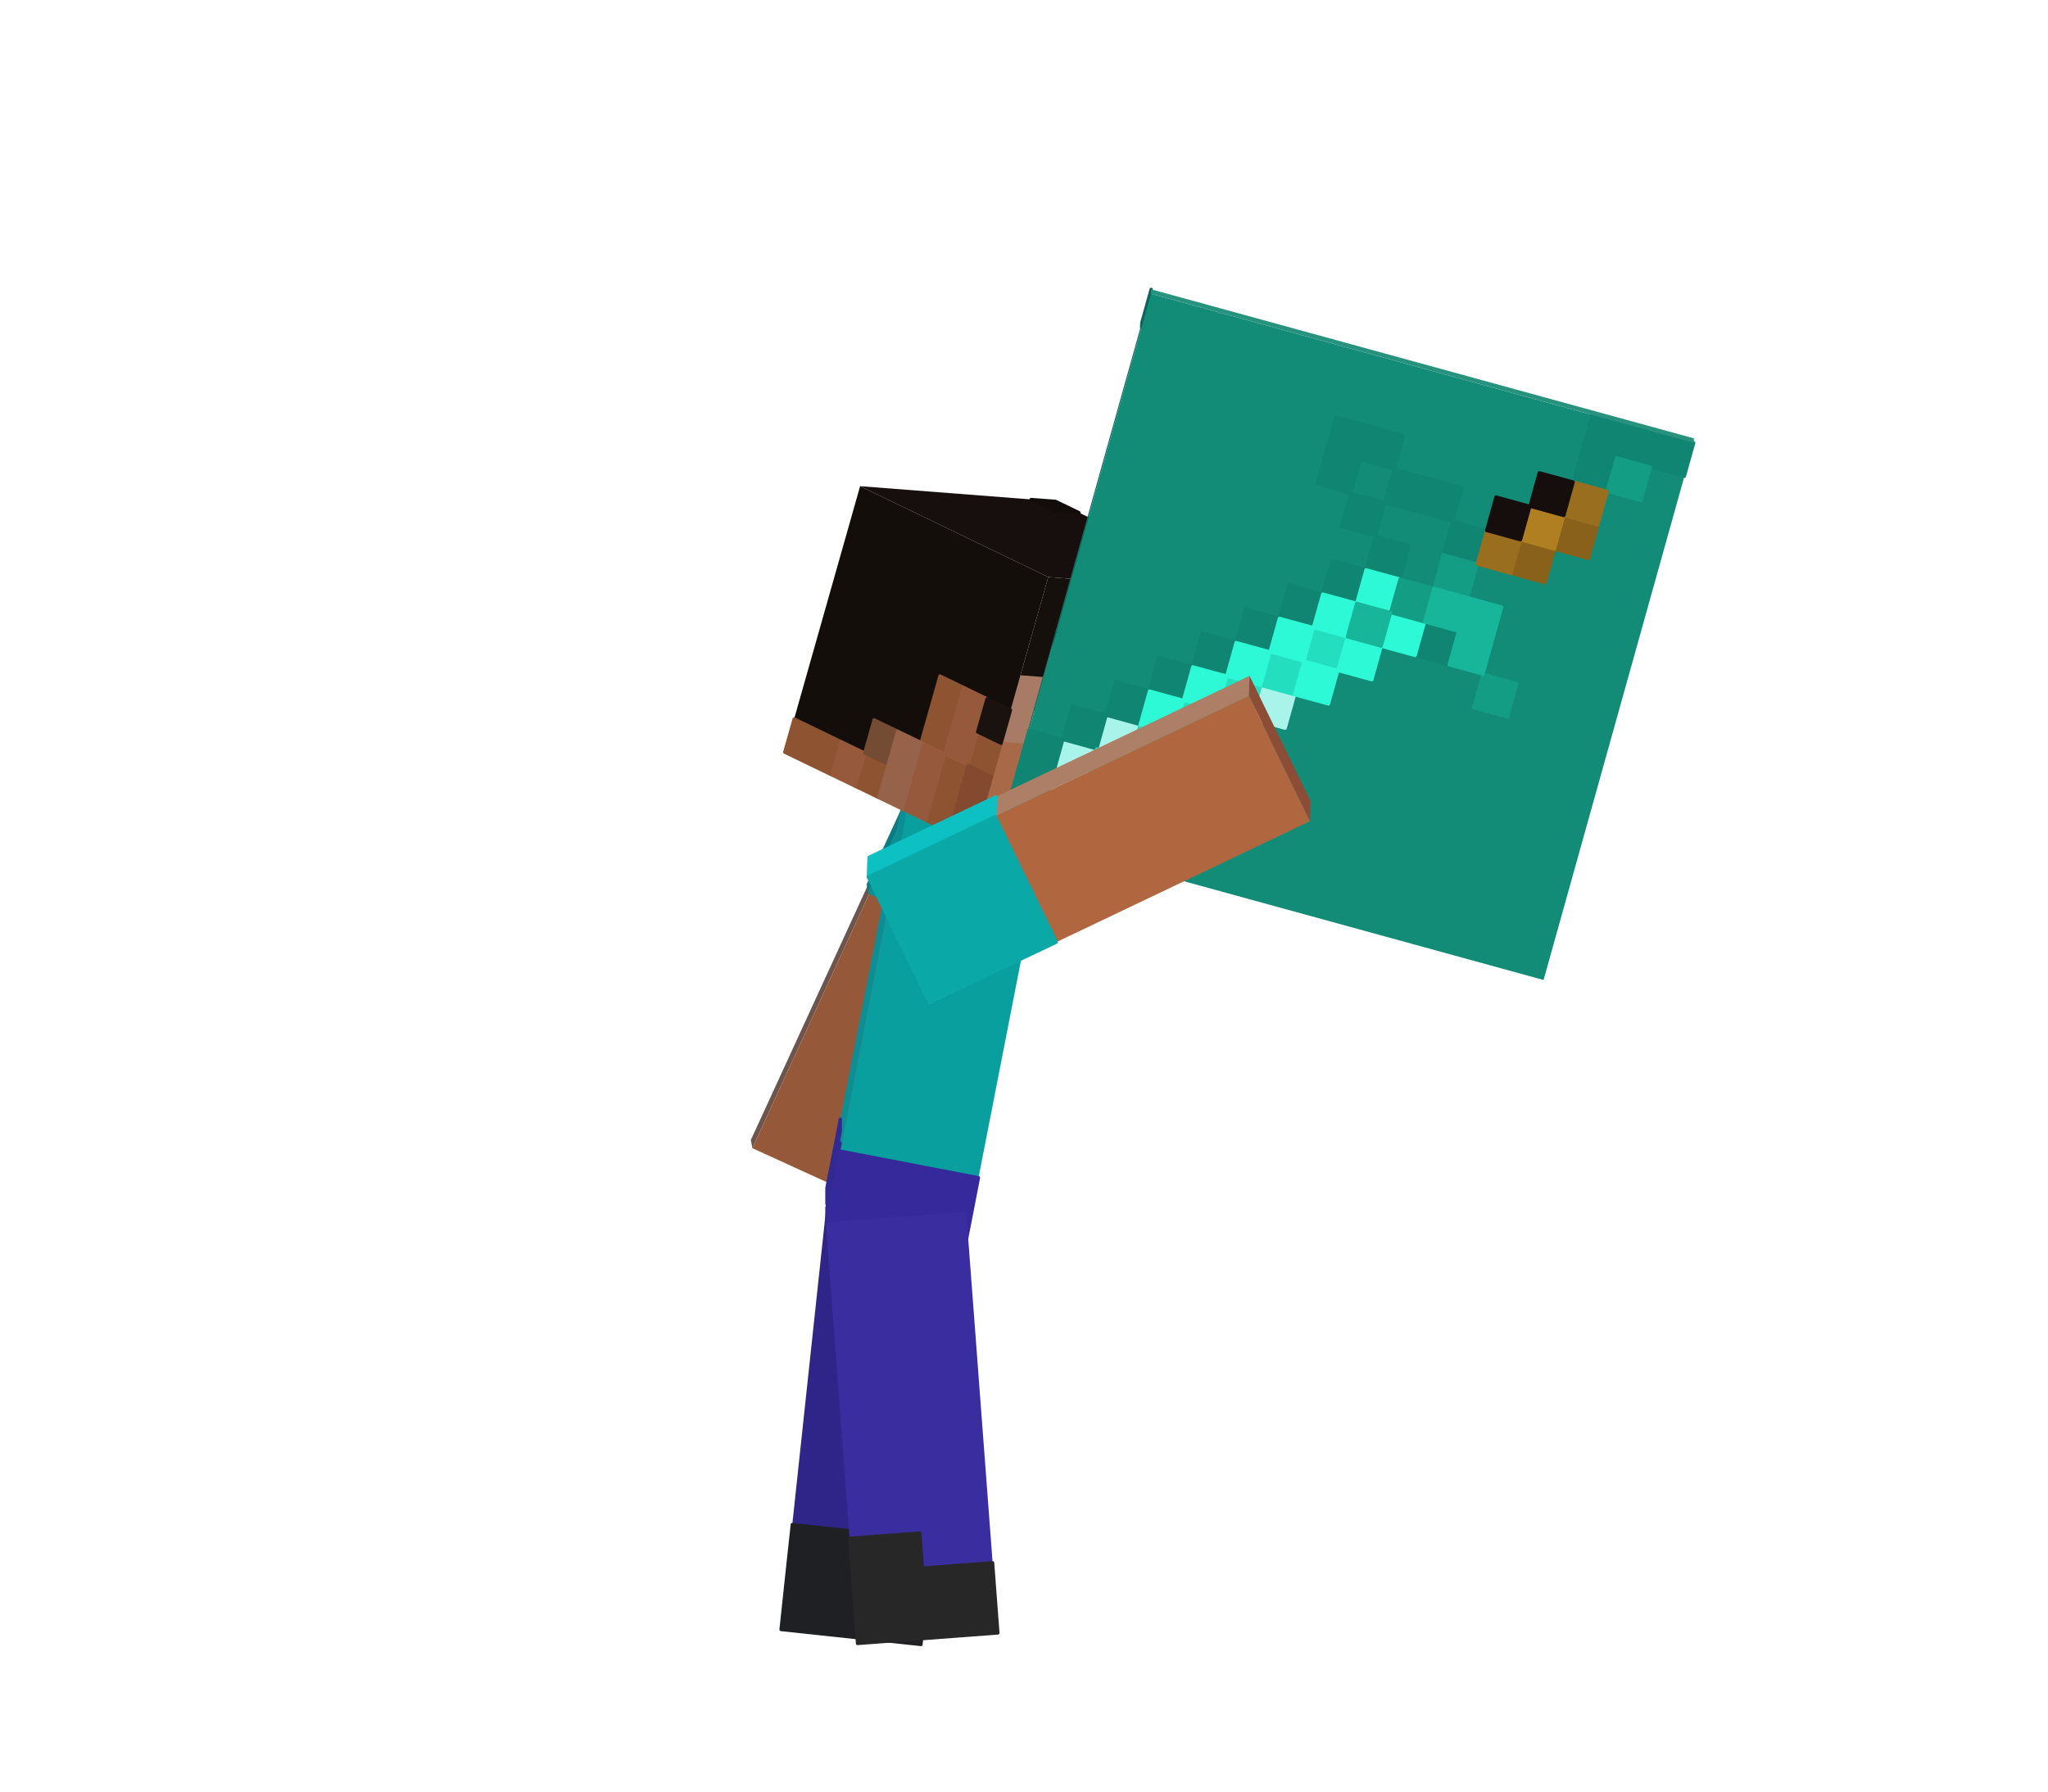
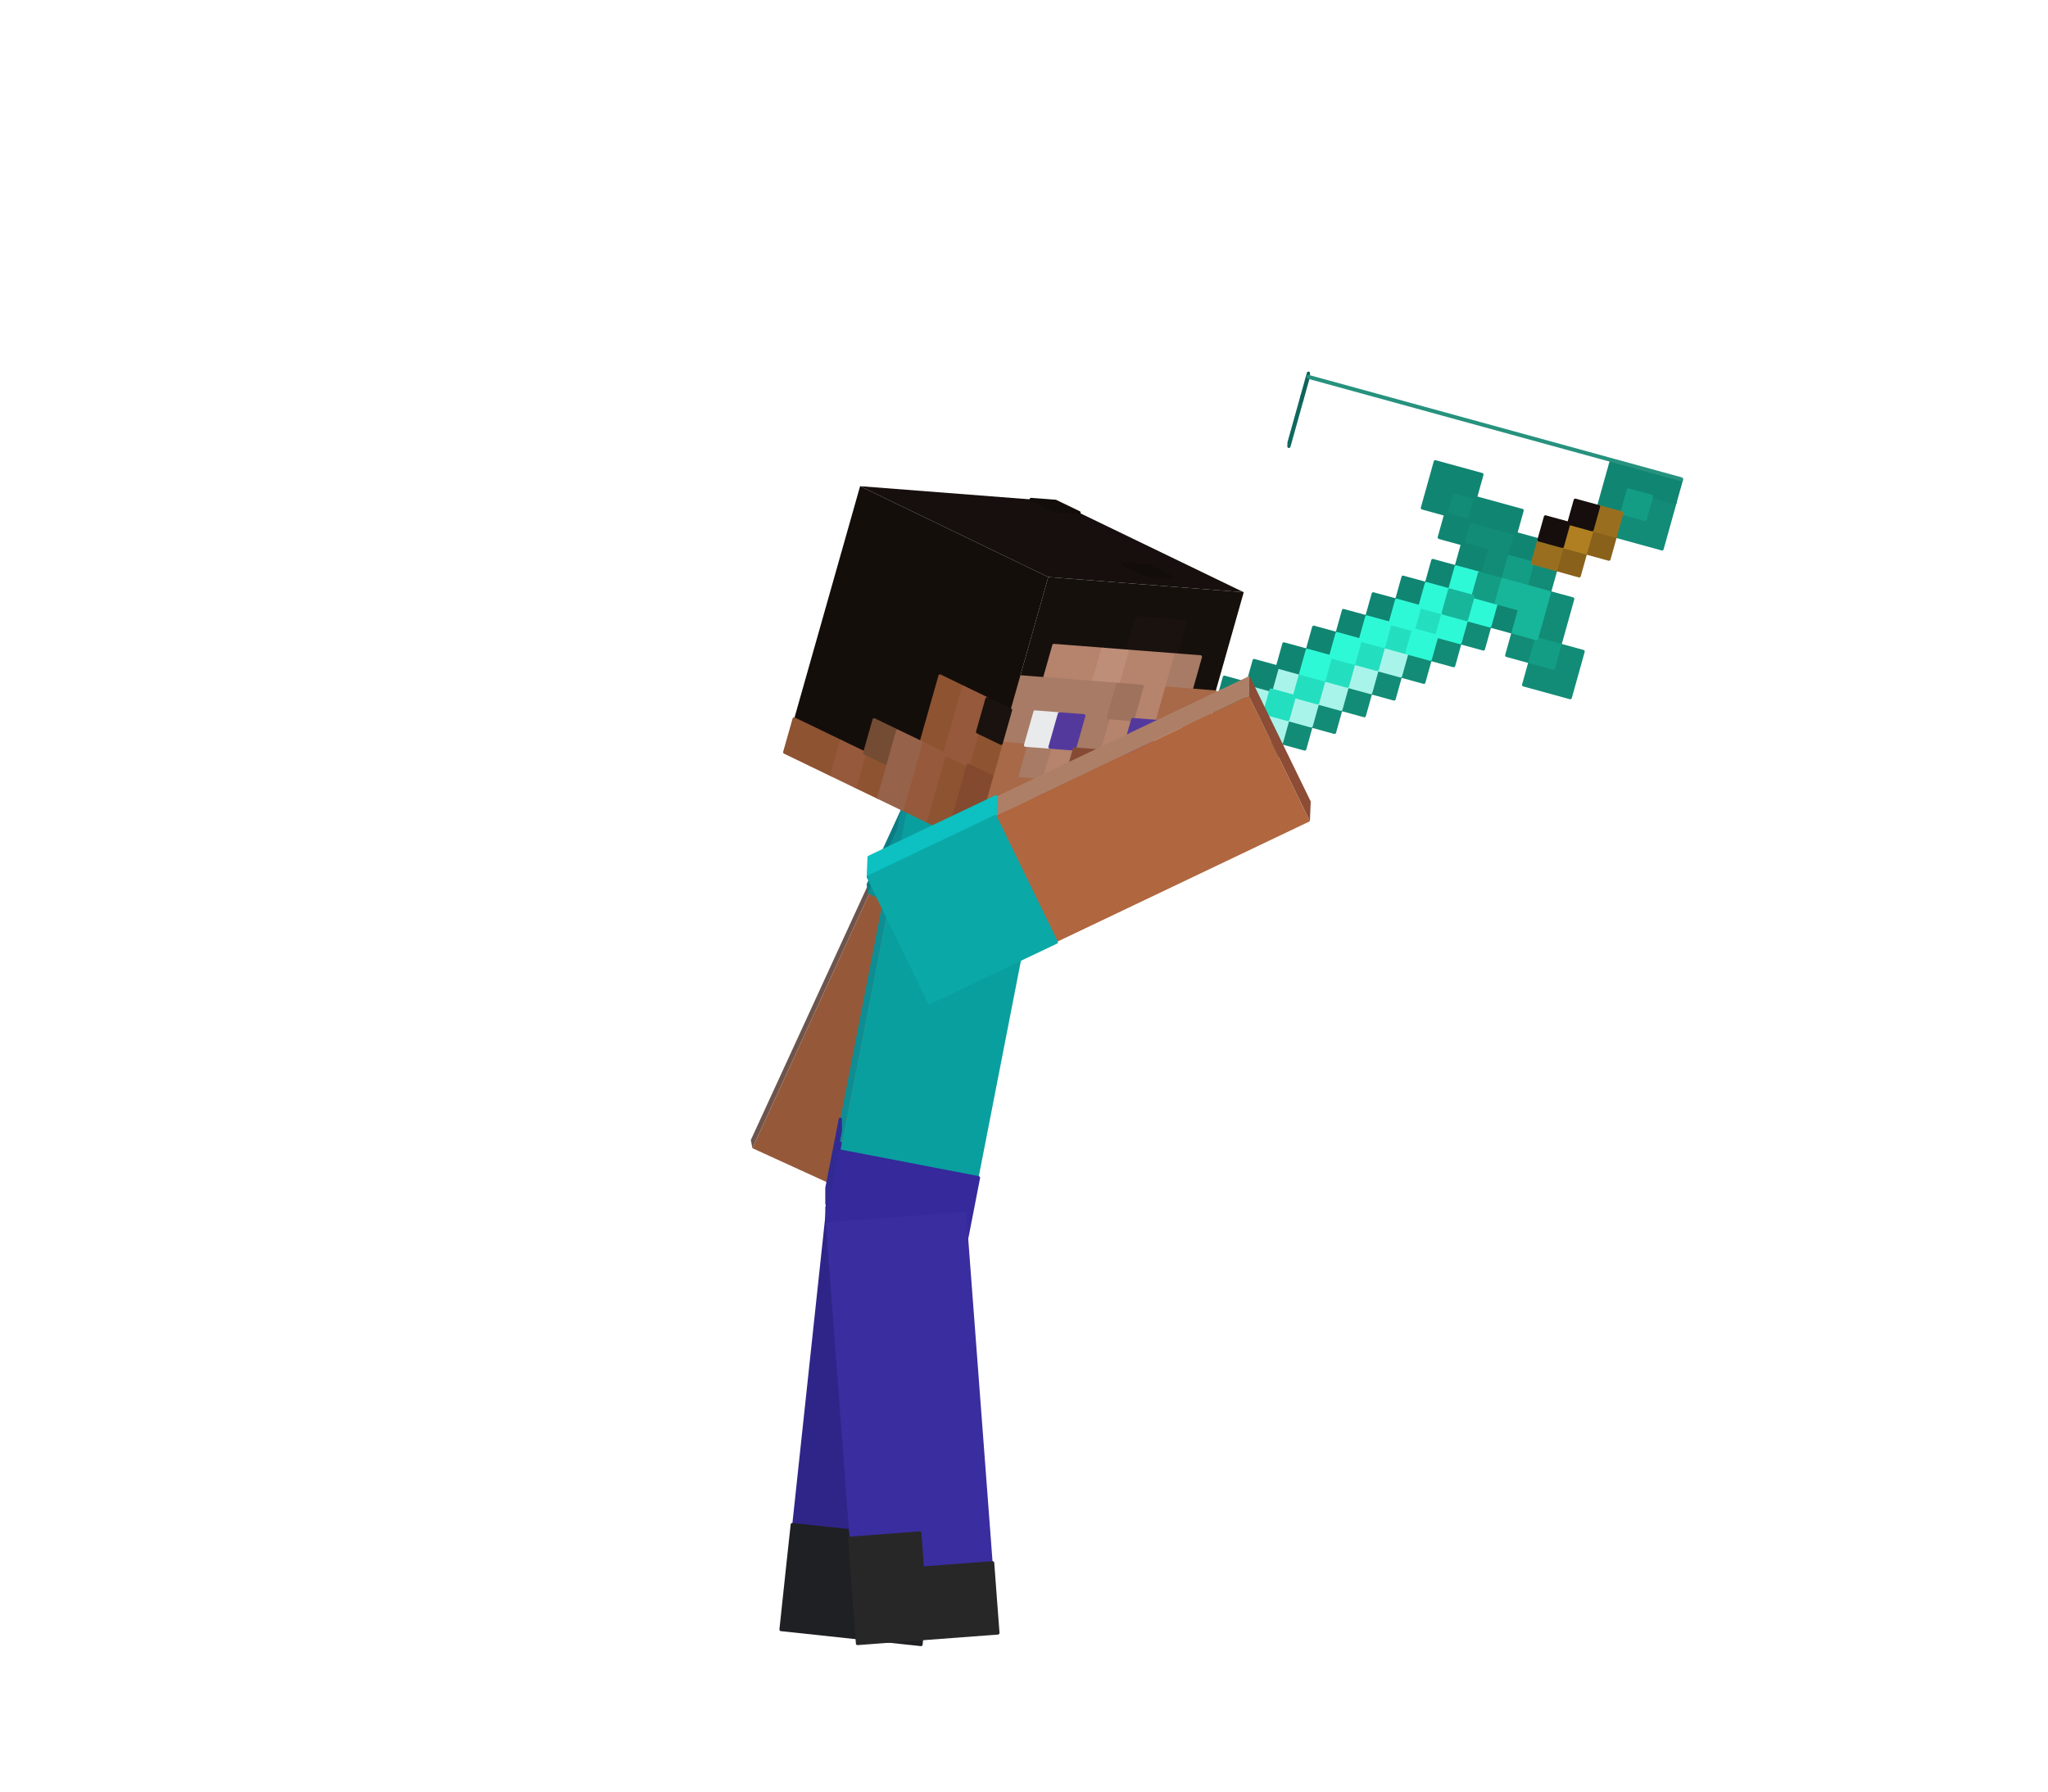
<svg xmlns="http://www.w3.org/2000/svg" viewBox="0 0 384 336" width="384" height="336" role="img" aria-labelledby="swing-6-title">
  <g id="steve">
    <g id="arm-left" aria-label="Left arm">
      <g class="face" data-face="back">
        <path fill="#6d554e" d="M173.8 141.91L174.08 143.44L141.07 215.33L140.78 213.8Z" />
        <path fill="#0c7b83" stroke="#0c7b83" stroke-width=".6" stroke-linejoin="round" d="M173.8 141.91L174.08 143.44L171.33 149.43L171.05 147.9ZM171.05 147.9L171.33 149.43L168.58 155.42L168.3 153.9ZM168.3 153.9L168.58 155.42L165.83 161.41L165.54 159.89ZM165.54 159.89L165.83 161.41L163.08 167.4L162.79 165.88Z" />
      </g>
      <g class="face" data-face="top">
        <path fill="#0ec1c4" d="M174.08 143.44L173.8 141.91L197.79 152.89L198.08 154.41Z" />
        <path fill="#0dacae" stroke="#0dacae" stroke-width=".6" stroke-linejoin="round" d="M174.08 143.44L174.01 143.06L180.01 145.8L180.08 146.18ZM173.87 142.29L173.8 141.91L179.8 144.66L179.87 145.04ZM186.08 148.92L186.01 148.54L192.01 151.28L192.08 151.67ZM192.08 151.67L192.01 151.28L198.01 154.03L198.08 154.41ZM191.87 150.52L191.79 150.14L197.79 152.89L197.86 153.27Z" />
      </g>
      <g class="face" data-face="nx">
        <path fill="#95593a" d="M174.08 143.44L198.08 154.41L165.06 226.3L141.07 215.33Z" />
        <path fill="#0b9093" stroke="#0b9093" stroke-width=".6" stroke-linejoin="round" d="M174.08 143.44L198.08 154.41L195.33 160.4L171.33 149.43ZM171.33 149.43L195.33 160.4L192.58 166.39L168.58 155.42ZM168.58 155.42L192.58 166.39L189.82 172.38L165.83 161.41ZM165.83 161.41L189.82 172.38L187.07 178.37L163.08 167.4Z" />
      </g>
    </g>
    <g id="leg-left" aria-label="Left leg">
      <g class="face" data-face="nx">
        <path fill="#2f2589" d="M154.88 226.86L181.12 229.67L172.69 308.42L146.44 305.61Z" />
        <path fill="#1f2023" stroke="#1f2023" stroke-width=".6" stroke-linejoin="round" d="M148.55 285.92L161.67 287.33L160.97 293.89L147.84 292.48ZM147.84 292.48L174.09 295.3L173.39 301.86L147.14 299.04ZM147.14 299.04L173.39 301.86L172.69 308.42L146.44 305.61Z" />
      </g>
    </g>
    <g id="torso" aria-label="Torso">
      <g class="face" data-face="back">
        <path fill="#0c8e94" d="M170.14 145.53L170.14 151.5L155.04 228.75L155.04 222.78Z" />
        <path fill="#312a92" stroke="#312a92" stroke-width=".6" stroke-linejoin="round" d="M157.56 209.9L157.56 212.14L156.3 218.58L156.3 216.34ZM157.56 214.38L157.56 215.88L156.3 222.31L156.3 220.82ZM156.3 216.34L156.3 219.33L155.04 225.76L155.04 222.78ZM156.3 220.07L156.3 222.31L155.04 228.75L155.04 226.51Z" />
      </g>
      <g class="face" data-face="top">
        <path fill="#a5633f" d="M170.14 151.5L170.14 145.53L196.05 150.53L196.05 156.5Z" />
        <path fill="#22dfdd" stroke="#22dfdd" stroke-width=".6" stroke-linejoin="round" d="M170.14 151.5L170.14 150.75L176.61 152L176.61 152.75ZM170.14 146.28L170.14 145.53L176.61 146.78L176.61 147.53ZM176.61 152.75L176.61 152L183.09 153.25L183.09 154ZM176.61 147.53L176.61 146.78L183.09 148.03L183.09 148.78ZM183.09 154L183.09 153.25L189.57 154.5L189.57 155.25ZM183.09 148.78L183.09 148.03L189.57 149.28L189.57 150.03ZM189.57 155.25L189.57 154.5L196.05 155.75L196.05 156.5ZM189.57 150.03L189.57 149.28L196.05 150.53L196.05 151.27Z" />
      </g>
      <g class="face" data-face="nx">
        <path fill="#0a9f9f" d="M170.14 151.5L196.05 156.5L180.96 233.75L155.04 228.75Z" />
        <path fill="#35299c" stroke="#35299c" stroke-width=".6" stroke-linejoin="round" d="M157.56 215.88L183.47 220.87L182.22 227.31L156.3 222.31ZM156.3 222.31L182.22 227.31L180.96 233.75L155.04 228.75Z" />
      </g>
    </g>
    <g id="leg-right" aria-label="Right leg">
      <g class="face" data-face="nx">
        <path fill="#3a2d9f" d="M154.84 229.26L181.16 227.27L187.11 306.25L160.78 308.23Z" />
        <path fill="#272727" stroke="#272727" stroke-width=".6" stroke-linejoin="round" d="M159.3 288.49L172.46 287.5L172.95 294.08L159.79 295.07ZM159.79 295.07L186.12 293.09L186.61 299.67L160.29 301.65ZM160.29 301.65L186.61 299.67L187.11 306.25L160.78 308.23Z" />
      </g>
    </g>
    <g id="head" aria-label="Head">
      <g class="face" data-face="top">
        <path fill="#160f0d" d="M161.27 91.18L197.92 94.02L233.2 111.07L196.55 108.22Z" />
        <path fill="#120d0a" stroke="#120d0a" stroke-width=".6" stroke-linejoin="round" d="M193.34 93.67L197.92 94.02L202.33 96.15L197.75 95.8ZM210.64 105.74L215.22 106.09L219.63 108.22L215.05 107.87Z" />
      </g>
      <g class="face" data-face="front">
        <path fill="#15100c" d="M196.55 108.22L233.2 111.07L219.06 160.96L182.41 158.11Z" />
        <path fill="#19120f" stroke="#19120f" stroke-width=".6" stroke-linejoin="round" d="M213.11 115.88L222.27 116.59L220.5 122.83L211.34 122.12Z" />
        <path fill="#b6836d" stroke="#b6836d" stroke-width=".6" stroke-linejoin="round" d="M197.6 121.05L206.76 121.76L204.99 128L195.83 127.29ZM211.34 122.12L220.5 122.83L218.73 129.06L209.57 128.35ZM214.15 128.71L218.73 129.06L216.97 135.3L212.39 134.95ZM207.8 134.59L212.39 134.95L210.62 141.18L206.04 140.83ZM196.87 140.11L201.45 140.47L199.69 146.71L195.11 146.35ZM210.62 141.18L215.2 141.54L213.43 147.77L208.85 147.42Z" />
        <path fill="#bf8e79" stroke="#bf8e79" stroke-width=".6" stroke-linejoin="round" d="M206.76 121.76L211.34 122.12L209.57 128.35L204.99 128Z" />
        <path fill="#a77b65" stroke="#a77b65" stroke-width=".6" stroke-linejoin="round" d="M220.5 122.83L225.08 123.18L223.32 129.42L218.73 129.06ZM191.25 126.93L209.57 128.35L207.8 134.59L189.48 133.17ZM189.48 133.17L194.06 133.52L192.29 139.76L187.71 139.4ZM203.22 134.23L207.8 134.59L206.04 140.83L201.45 140.47ZM221.55 135.66L226.13 136.01L224.36 142.25L219.78 141.89ZM192.29 139.76L196.87 140.11L195.11 146.35L190.52 146Z" />
        <path fill="#9e725c" stroke="#9e725c" stroke-width=".6" stroke-linejoin="round" d="M209.57 128.35L214.15 128.71L212.39 134.95L207.8 134.59Z" />
        <path fill="#a76948" stroke="#a76948" stroke-width=".6" stroke-linejoin="round" d="M218.73 129.06L227.9 129.78L226.13 136.01L216.97 135.3ZM187.71 139.4L192.29 139.76L190.52 146L185.94 145.64ZM215.2 141.54L219.78 141.89L218.01 148.13L213.43 147.77ZM185.94 145.64L195.11 146.35L193.34 152.59L184.17 151.88Z" />
        <path fill="#e9eaeb" stroke="#e9eaeb" stroke-width=".6" stroke-linejoin="round" d="M194.06 133.52L198.64 133.88L196.87 140.11L192.29 139.76ZM216.97 135.3L221.55 135.66L219.78 141.89L215.2 141.54Z" />
        <path fill="#54399d" stroke="#54399d" stroke-width=".6" stroke-linejoin="round" d="M198.64 133.88L203.22 134.23L201.45 140.47L196.87 140.11ZM212.39 134.95L216.97 135.3L215.2 141.54L210.62 141.18Z" />
        <path fill="#864a34" stroke="#864a34" stroke-width=".6" stroke-linejoin="round" d="M201.45 140.47L210.62 141.18L208.85 147.42L199.69 146.71ZM184.17 151.88L193.34 152.59L191.57 158.82L182.41 158.11Z" />
        <path fill="#955938" stroke="#955938" stroke-width=".6" stroke-linejoin="round" d="M219.78 141.89L224.36 142.25L222.59 148.49L218.01 148.13ZM218.01 148.13L222.59 148.49L220.83 154.72L216.24 154.37ZM193.34 152.59L220.83 154.72L219.06 160.96L191.57 158.82Z" />
        <path fill="#8e4736" stroke="#8e4736" stroke-width=".6" stroke-linejoin="round" d="M195.11 146.35L213.43 147.77L211.66 154.01L193.34 152.59Z" />
        <path fill="#a0623b" stroke="#a0623b" stroke-width=".6" stroke-linejoin="round" d="M213.43 147.77L218.01 148.13L216.24 154.37L211.66 154.01Z" />
      </g>
      <g class="face" data-face="nx">
        <path fill="#140e0b" d="M161.27 91.18L196.55 108.22L182.41 158.11L147.13 141.07Z" />
        <path fill="#8e5331" stroke="#8e5331" stroke-width=".6" stroke-linejoin="round" d="M176.25 126.77L180.66 128.91L178.89 135.14L174.48 133.01ZM174.48 133.01L178.89 135.14L177.12 141.38L172.71 139.25ZM183.3 137.27L187.71 139.4L185.94 145.64L181.53 143.51ZM177.12 141.38L181.53 143.51L179.77 149.75L175.36 147.61ZM148.9 134.83L157.72 139.09L155.95 145.33L147.13 141.07ZM162.13 141.22L166.54 143.35L164.77 149.59L160.36 147.46ZM175.36 147.61L179.77 149.75L178 155.98L173.59 153.85Z" />
        <path fill="#96593b" stroke="#96593b" stroke-width=".6" stroke-linejoin="round" d="M180.66 128.91L185.07 131.04L183.3 137.27L178.89 135.14ZM178.89 135.14L183.3 137.27L181.53 143.51L177.12 141.38ZM172.71 139.25L177.12 141.38L175.36 147.61L170.95 145.48ZM157.72 139.09L162.13 141.22L160.36 147.46L155.95 145.33ZM170.95 145.48L175.36 147.61L173.59 153.85L169.18 151.72Z" />
        <path fill="#19120f" stroke="#19120f" stroke-width=".6" stroke-linejoin="round" d="M185.07 131.04L189.48 133.17L187.71 139.4L183.3 137.27Z" />
        <path fill="#744c34" stroke="#744c34" stroke-width=".6" stroke-linejoin="round" d="M163.89 134.99L168.3 137.12L166.54 143.35L162.13 141.22Z" />
        <path fill="#966249" stroke="#966249" stroke-width=".6" stroke-linejoin="round" d="M168.3 137.12L172.71 139.25L170.95 145.48L166.54 143.35ZM166.54 143.35L170.95 145.48L169.18 151.72L164.77 149.59Z" />
        <path fill="#834a2f" stroke="#834a2f" stroke-width=".6" stroke-linejoin="round" d="M181.53 143.51L185.94 145.64L184.17 151.88L179.77 149.75ZM179.77 149.75L184.17 151.88L182.41 158.11L178 155.98Z" />
      </g>
    </g>
    <g id="held-sword" aria-label="Diamond sword">
      <g class="face" data-face="front">
-         <path fill="#10685e" d="M187.65 155.84L187.68 155L215.84 54.26L215.81 55.09Z" />
-         <path fill="#0e635b" stroke="#0e635b" stroke-width=".6" stroke-linejoin="round" d="M214.05 61.39L214.08 60.55L215.84 54.26L215.81 55.09Z" />
+         <path fill="#10685e" stroke="#10685e" stroke-width=".6" stroke-linejoin="round" d="M241.67 83.72L241.7 82.98L242.91 78.65L242.88 79.39ZM242.88 79.39L242.91 78.65L244.12 74.32L244.09 75.06Z" />
+         <path fill="#0e635b" stroke="#0e635b" stroke-width=".6" stroke-linejoin="round" d="M244.09 75.06L244.12 74.32L245.33 69.99L245.3 70.74Z" />
      </g>
      <g class="face" data-face="nx">
-         <path fill="#128c76" d="M289.42 183.79L187.65 155.84L215.81 55.09L317.58 83.05Z" />
-         <path fill="#a9f4ea" stroke="#a9f4ea" stroke-width=".6" stroke-linejoin="round" d="M208.49 154.78L195.77 151.29L197.53 144.99L210.25 148.48ZM216.61 150.23L210.25 148.48L212.01 142.19L218.37 143.93ZM203.89 146.74L197.53 144.99L199.29 138.69L205.65 140.44ZM224.73 145.68L218.37 143.93L220.13 137.64L226.49 139.39ZM212.01 142.19L205.65 140.44L207.41 134.14L213.77 135.89ZM232.85 141.13L226.49 139.39L228.25 133.09L234.61 134.84ZM240.97 136.58L234.61 134.84L236.37 128.54L242.73 130.29Z" />
-         <path fill="#108572" stroke="#108572" stroke-width=".6" stroke-linejoin="round" d="M195.77 151.29L189.41 149.54L191.17 143.24L197.53 144.99ZM197.53 144.99L191.17 143.24L192.93 136.95L199.29 138.69ZM205.65 140.44L199.29 138.69L201.05 132.4L207.41 134.14ZM213.77 135.89L207.41 134.14L209.17 127.85L215.53 129.59ZM221.89 131.34L215.53 129.59L217.29 123.3L223.65 125.05ZM230.01 126.79L223.65 125.05L225.41 118.75L231.77 120.5ZM238.13 122.24L231.77 120.5L233.53 114.2L239.89 115.95ZM271.7 124.68L265.34 122.94L267.1 116.64L273.46 118.39ZM246.25 117.69L239.89 115.95L241.65 109.65L248.01 111.4ZM254.37 113.14L248.01 111.4L249.77 105.1L256.13 106.85ZM262.5 108.6L256.13 106.85L257.89 100.55L264.26 102.3ZM276.98 105.79L270.62 104.05L272.38 97.75L278.74 99.5ZM257.89 100.55L251.53 98.8L253.29 92.51L259.65 94.26ZM272.38 97.75L259.65 94.26L261.41 87.96L274.14 91.45ZM253.29 92.51L246.93 90.76L248.69 84.46L255.05 86.21ZM261.41 87.96L248.69 84.46L250.45 78.17L263.17 81.66ZM301.34 92.15L294.98 90.4L296.74 84.1L303.1 85.85ZM315.82 89.34L296.74 84.1L298.5 77.81L317.58 83.05Z" />
-         <path fill="#23dfbf" stroke="#23dfbf" stroke-width=".6" stroke-linejoin="round" d="M210.25 148.48L203.89 146.74L205.65 140.44L212.01 142.19ZM218.37 143.93L212.01 142.19L213.77 135.89L220.13 137.64ZM226.49 139.39L220.13 137.64L221.89 131.34L228.25 133.09ZM234.61 134.84L228.25 133.09L230.01 126.79L236.37 128.54ZM242.73 130.29L236.37 128.54L238.13 122.24L244.49 123.99ZM250.85 125.74L244.49 123.99L246.25 117.69L252.61 119.44Z" />
-         <path fill="#2ef9d6" stroke="#2ef9d6" stroke-width=".6" stroke-linejoin="round" d="M220.13 137.64L213.77 135.89L215.53 129.59L221.89 131.34ZM228.25 133.09L221.89 131.34L223.65 125.05L230.01 126.79ZM249.09 132.03L242.73 130.29L244.49 123.99L250.85 125.74ZM236.37 128.54L230.01 126.79L231.77 120.5L238.13 122.24ZM257.22 127.49L250.85 125.74L252.61 119.44L258.98 121.19ZM244.49 123.99L238.13 122.24L239.89 115.95L246.25 117.69ZM265.34 122.94L258.98 121.19L260.74 114.89L267.1 116.64ZM252.61 119.44L246.25 117.69L248.01 111.4L254.37 113.14ZM260.74 114.89L254.37 113.14L256.13 106.85L262.5 108.6Z" />
-         <path fill="#139d85" stroke="#139d85" stroke-width=".6" stroke-linejoin="round" d="M282.66 134.47L276.3 132.73L278.06 126.43L284.42 128.18ZM267.1 116.64L260.74 114.89L262.5 108.6L268.86 110.34ZM275.22 112.09L268.86 110.34L270.62 104.05L276.98 105.79ZM307.7 93.89L301.34 92.15L303.1 85.85L309.46 87.6Z" />
-         <path fill="#17b69b" stroke="#17b69b" stroke-width=".6" stroke-linejoin="round" d="M278.06 126.43L271.7 124.68L273.46 118.39L279.82 120.13ZM258.98 121.19L252.61 119.44L254.37 113.14L260.74 114.89ZM279.82 120.13L267.1 116.64L268.86 110.34L281.58 113.84Z" />
-         <path fill="#89611b" stroke="#89611b" stroke-width=".6" stroke-linejoin="round" d="M289.7 109.29L283.34 107.54L285.1 101.24L291.46 102.99ZM297.82 104.74L291.46 102.99L293.22 96.7L299.58 98.44Z" />
-         <path fill="#996f1f" stroke="#996f1f" stroke-width=".6" stroke-linejoin="round" d="M283.34 107.54L276.98 105.79L278.74 99.5L285.1 101.24ZM299.58 98.44L293.22 96.7L294.98 90.4L301.34 92.15Z" />
-         <path fill="#b07f22" stroke="#b07f22" stroke-width=".6" stroke-linejoin="round" d="M291.46 102.99L285.1 101.24L286.86 94.95L293.22 96.7Z" />
-         <path fill="#150e0c" stroke="#150e0c" stroke-width=".6" stroke-linejoin="round" d="M285.1 101.24L278.74 99.5L280.5 93.2L286.86 94.95ZM293.22 96.7L286.86 94.95L288.62 88.65L294.98 90.4Z" />
+         <path fill="#128c76" stroke="#128c76" stroke-width=".6" stroke-linejoin="round" d="M239.06 143.6L225.94 140L227.15 135.67L240.27 139.27ZM244.64 140.47L240.27 139.27L241.48 134.94L245.85 136.14ZM250.22 137.35L245.85 136.14L247.06 131.82L251.43 133.02ZM255.81 134.22L251.43 133.02L252.64 128.69L257.02 129.89ZM261.39 131.09L257.02 129.89L258.23 125.56L262.6 126.76ZM266.97 127.96L262.6 126.76L263.81 122.43L268.18 123.63ZM294.42 130.84L285.68 128.44L286.89 124.11L295.63 126.51ZM272.56 124.84L268.18 123.63L269.39 119.31L273.77 120.51ZM295.63 126.51L291.26 125.31L292.47 120.98L296.84 122.18ZM286.89 124.11L282.51 122.91L283.72 118.58L288.1 119.78ZM278.14 121.71L273.77 120.51L274.98 116.18L279.35 117.38ZM292.47 120.98L288.1 119.78L289.31 115.45L293.68 116.65ZM293.68 116.65L289.31 115.45L290.52 111.12L294.89 112.32ZM290.52 111.12L286.14 109.92L287.35 105.59L291.73 106.79ZM281.77 108.72L277.4 107.52L278.61 103.19L282.98 104.39ZM282.98 104.39L274.23 101.99L275.44 97.66L284.19 100.06ZM275.44 97.66L271.07 96.46L272.28 92.13L276.65 93.33ZM311.64 102.94L302.89 100.54L304.1 96.21L312.85 98.61ZM312.85 98.61L308.47 97.41L309.68 93.08L314.06 94.28Z" />
+         <path fill="#a9f4ea" stroke="#a9f4ea" stroke-width=".6" stroke-linejoin="round" d="M240.27 139.27L231.52 136.87L232.73 132.54L241.48 134.94ZM245.85 136.14L241.48 134.94L242.69 130.61L247.06 131.82ZM237.1 133.74L232.73 132.54L233.94 128.21L238.31 129.41ZM251.43 133.02L247.06 131.82L248.27 127.49L252.64 128.69ZM242.69 130.61L238.31 129.41L239.52 125.08L243.9 126.29ZM257.02 129.89L252.64 128.69L253.85 124.36L258.23 125.56ZM262.6 126.76L258.23 125.56L259.44 121.23L263.81 122.43Z" />
+         <path fill="#108572" stroke="#108572" stroke-width=".6" stroke-linejoin="round" d="M231.52 136.87L227.15 135.67L228.36 131.34L232.73 132.54ZM232.73 132.54L228.36 131.34L229.57 127.01L233.94 128.21ZM238.31 129.41L233.94 128.21L235.15 123.88L239.52 125.08ZM243.9 126.29L239.52 125.08L240.73 120.76L245.11 121.96ZM249.48 123.16L245.11 121.96L246.32 117.63L250.69 118.83ZM255.06 120.03L250.69 118.83L251.9 114.5L256.27 115.7ZM260.65 116.9L256.27 115.7L257.48 111.37L261.86 112.57ZM283.72 118.58L279.35 117.38L280.56 113.05L284.93 114.25ZM266.23 113.78L261.86 112.57L263.07 108.25L267.44 109.45ZM271.81 110.65L267.44 109.45L268.65 105.12L273.02 106.32ZM277.4 107.52L273.02 106.32L274.23 101.99L278.61 103.19ZM287.35 105.59L282.98 104.39L284.19 100.06L288.56 101.26ZM274.23 101.99L269.86 100.79L271.07 96.46L275.44 97.66ZM284.19 100.06L275.44 97.66L276.65 93.33L285.4 95.73ZM271.07 96.46L266.7 95.26L267.91 90.93L272.28 92.13ZM276.65 93.33L267.91 90.93L269.12 86.6L277.86 89ZM304.1 96.21L299.73 95.01L300.94 90.68L305.31 91.88ZM314.06 94.28L300.94 90.68L302.15 86.35L315.27 89.96Z" />
+         <path fill="#23dfbf" stroke="#23dfbf" stroke-width=".6" stroke-linejoin="round" d="M241.48 134.94L237.1 133.74L238.31 129.41L242.69 130.61ZM247.06 131.82L242.69 130.61L243.9 126.29L248.27 127.49ZM252.64 128.69L248.27 127.49L249.48 123.16L253.85 124.36ZM258.23 125.56L253.85 124.36L255.06 120.03L259.44 121.23ZM263.81 122.43L259.44 121.23L260.65 116.9L265.02 118.1ZM269.39 119.31L265.02 118.1L266.23 113.78L270.6 114.98Z" />
+         <path fill="#2ef9d6" stroke="#2ef9d6" stroke-width=".6" stroke-linejoin="round" d="M248.27 127.49L243.9 126.29L245.11 121.96L249.48 123.16ZM253.85 124.36L249.48 123.16L250.69 118.83L255.06 120.03ZM268.18 123.63L263.81 122.43L265.02 118.1L269.39 119.31ZM259.44 121.23L255.06 120.03L256.27 115.7L260.65 116.9ZM273.77 120.51L269.39 119.31L270.6 114.98L274.98 116.18ZM265.02 118.1L260.65 116.9L261.86 112.57L266.23 113.78ZM279.35 117.38L274.98 116.18L276.19 111.85L280.56 113.05ZM270.6 114.98L266.23 113.78L267.44 109.45L271.81 110.65ZM276.19 111.85L271.81 110.65L273.02 106.32L277.4 107.52Z" />
+         <path fill="#139d85" stroke="#139d85" stroke-width=".6" stroke-linejoin="round" d="M291.26 125.31L286.89 124.11L288.1 119.78L292.47 120.98ZM280.56 113.05L276.19 111.85L277.4 107.52L281.77 108.72ZM286.14 109.92L281.77 108.72L282.98 104.39L287.35 105.59ZM308.47 97.41L304.1 96.21L305.31 91.88L309.68 93.08Z" />
+         <path fill="#17b69b" stroke="#17b69b" stroke-width=".6" stroke-linejoin="round" d="M288.1 119.78L283.72 118.58L284.93 114.25L289.31 115.45ZM274.98 116.18L270.6 114.98L271.81 110.65L276.19 111.85ZM289.31 115.45L280.56 113.05L281.77 108.72L290.52 111.12Z" />
+         <path fill="#89611b" stroke="#89611b" stroke-width=".6" stroke-linejoin="round" d="M296.1 108L291.73 106.79L292.94 102.47L297.31 103.67ZM301.68 104.87L297.31 103.67L298.52 99.34L302.89 100.54Z" />
+         <path fill="#996f1f" stroke="#996f1f" stroke-width=".6" stroke-linejoin="round" d="M291.73 106.79L287.35 105.59L288.56 101.26L292.94 102.47ZM302.89 100.54L298.52 99.34L299.73 95.01L304.1 96.21Z" />
+         <path fill="#b07f22" stroke="#b07f22" stroke-width=".6" stroke-linejoin="round" d="M297.31 103.67L292.94 102.47L294.15 98.14L298.52 99.34Z" />
+         <path fill="#150e0c" stroke="#150e0c" stroke-width=".6" stroke-linejoin="round" d="M292.94 102.47L288.56 101.26L289.77 96.94L294.15 98.14ZM298.52 99.34L294.15 98.14L295.36 93.81L299.73 95.01Z" />
      </g>
      <g class="face" data-face="bottom">
-         <path fill="#27927e" d="M215.81 55.09L215.84 54.26L317.61 82.21L317.58 83.05Z" />
+         <path fill="#27927e" stroke="#27927e" stroke-width=".6" stroke-linejoin="round" d="M245.3 70.74L245.3 70.6L315.27 89.82L315.27 89.96Z" />
      </g>
    </g>
    <g id="arm-right" aria-label="Right arm">
      <g class="face" data-face="front">
        <path fill="#ae7f67" d="M162.81 164.48L162.95 160.77L234.29 126.76L234.15 130.47Z" />
        <path fill="#0dc0c1" stroke="#0dc0c1" stroke-width=".6" stroke-linejoin="round" d="M162.81 164.48L162.95 160.77L168.9 157.93L168.76 161.65ZM168.76 161.65L168.9 157.93L174.84 155.1L174.7 158.81ZM174.7 158.81L174.84 155.1L180.79 152.27L180.65 155.98ZM180.65 155.98L180.79 152.27L186.73 149.43L186.59 153.14Z" />
      </g>
      <g class="face" data-face="bottom">
        <path fill="#8c4c35" d="M234.15 130.47L234.29 126.76L245.76 150.31L245.61 154.02Z" />
      </g>
      <g class="face" data-face="nx">
        <path fill="#b0663e" d="M174.28 188.03L162.81 164.48L234.15 130.47L245.61 154.02Z" />
        <path fill="#0ba8a8" stroke="#0ba8a8" stroke-width=".6" stroke-linejoin="round" d="M174.28 188.03L162.81 164.48L168.76 161.65L180.23 185.2ZM180.23 185.2L168.76 161.65L174.7 158.81L186.17 182.36ZM186.17 182.36L174.7 158.81L180.65 155.98L192.11 179.53ZM192.11 179.53L180.65 155.98L186.59 153.14L198.06 176.7Z" />
      </g>
    </g>
  </g>
</svg>
